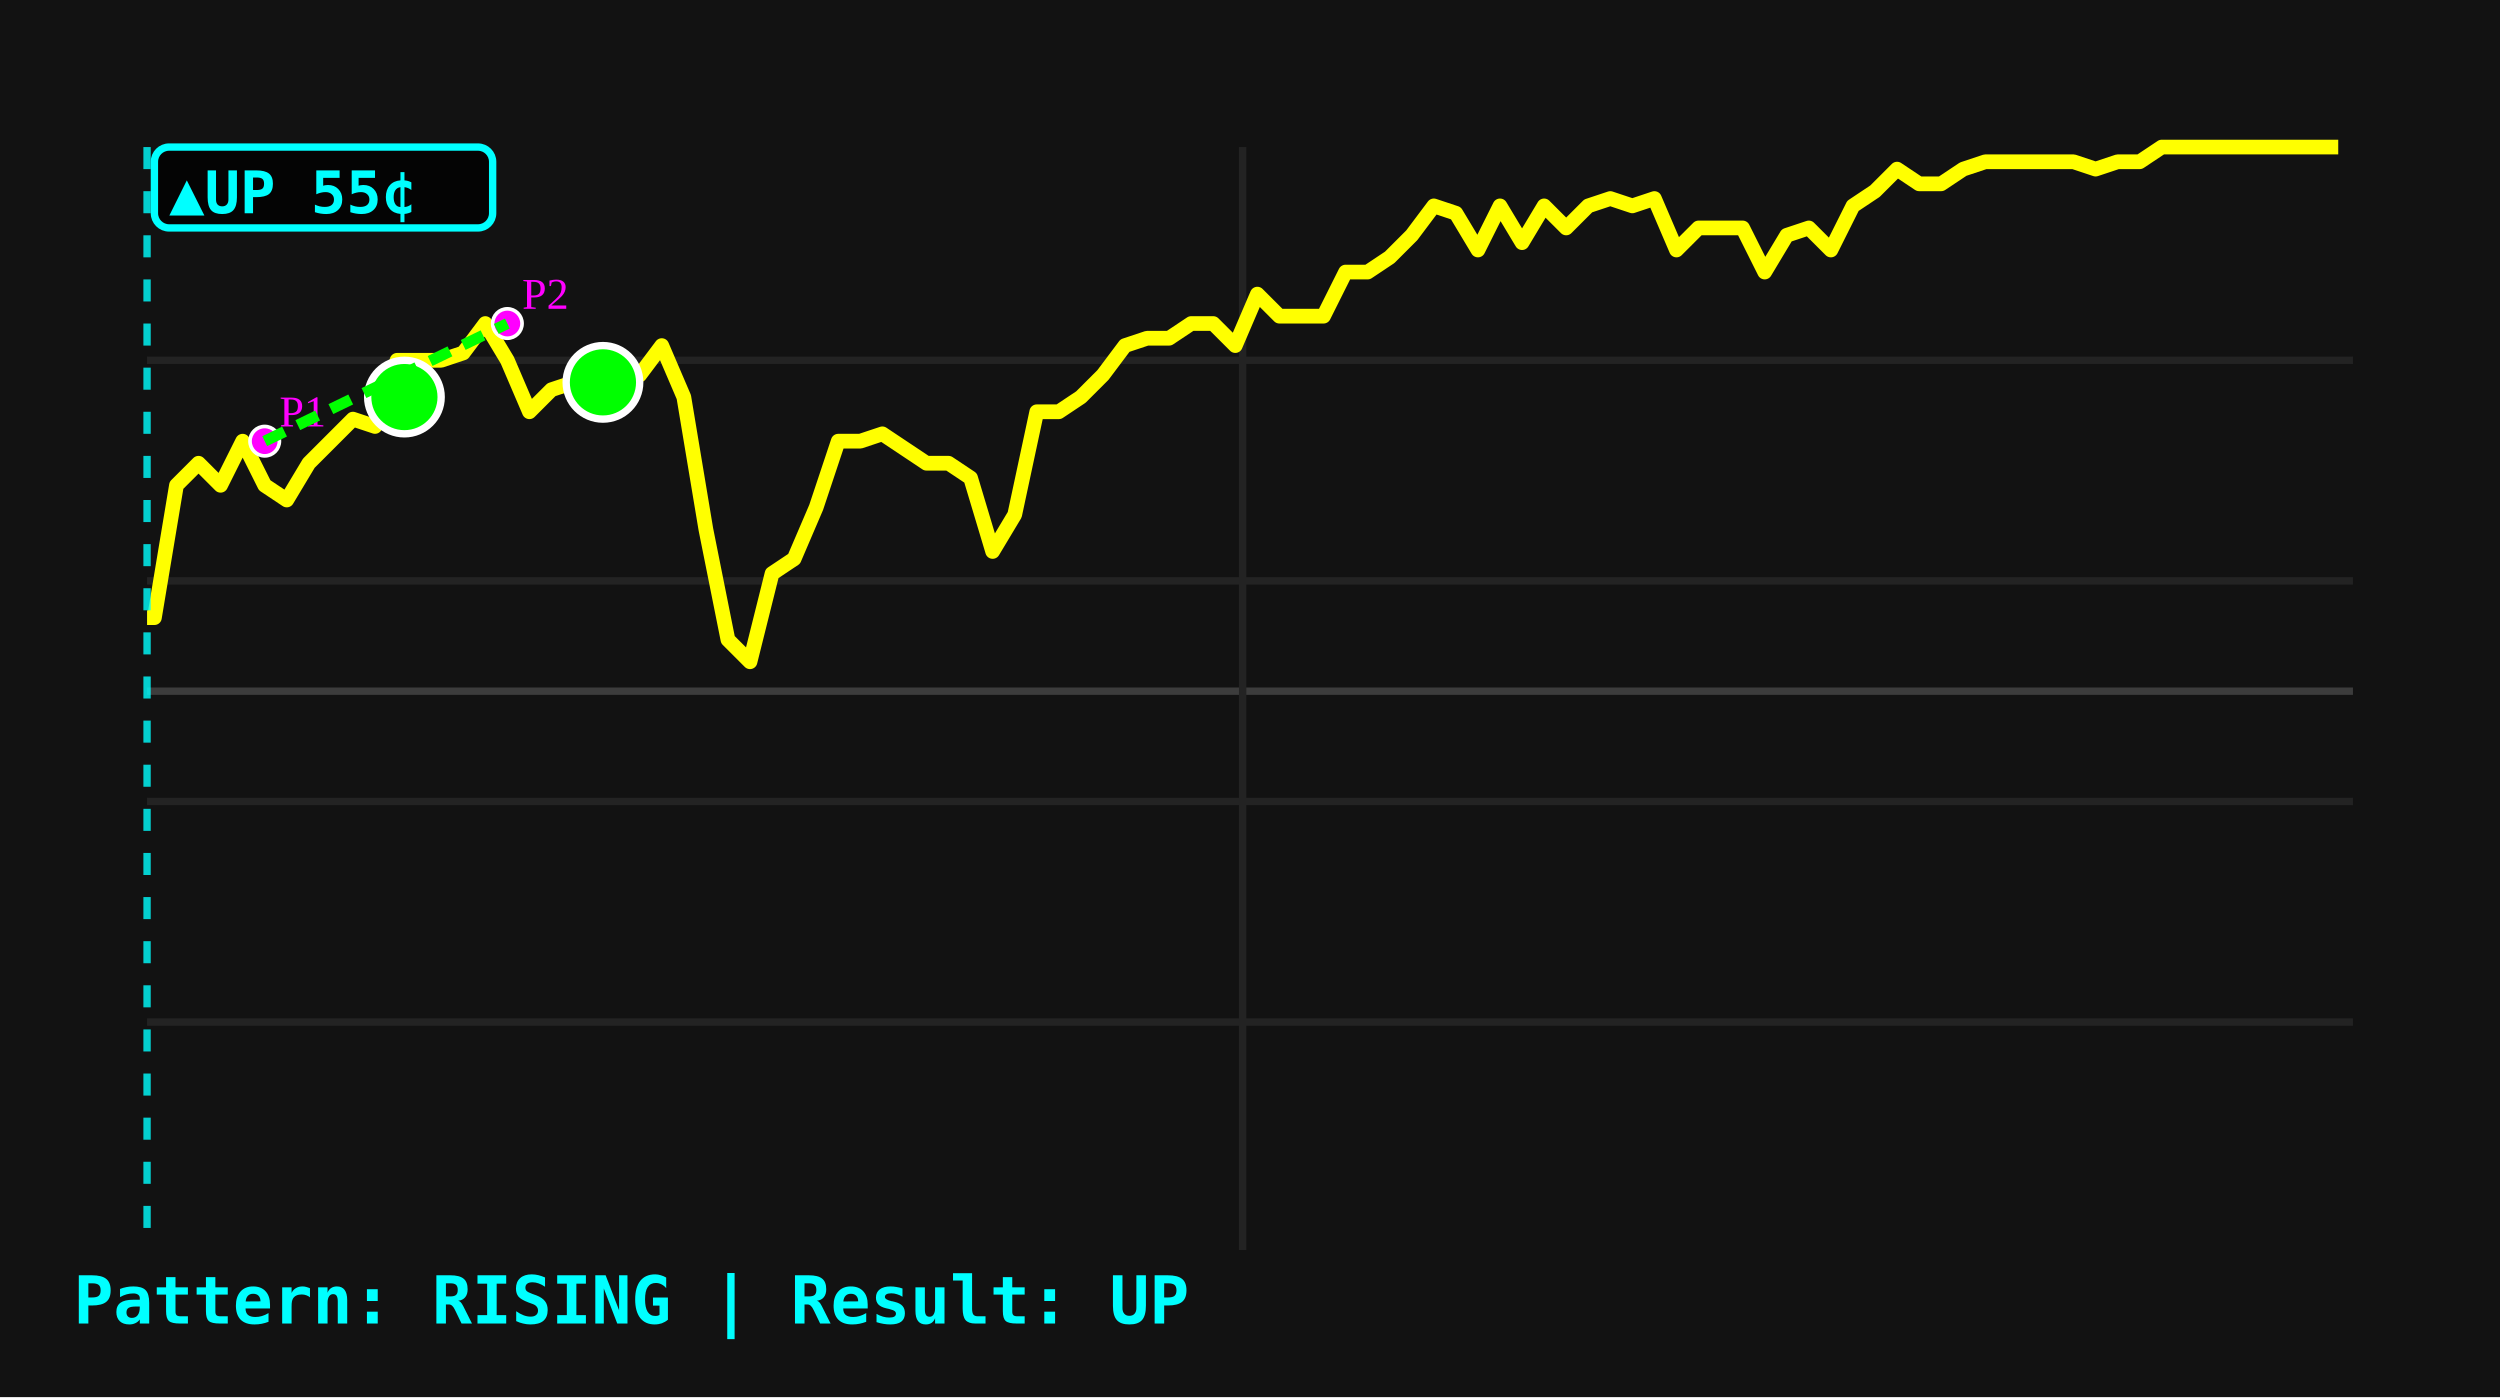
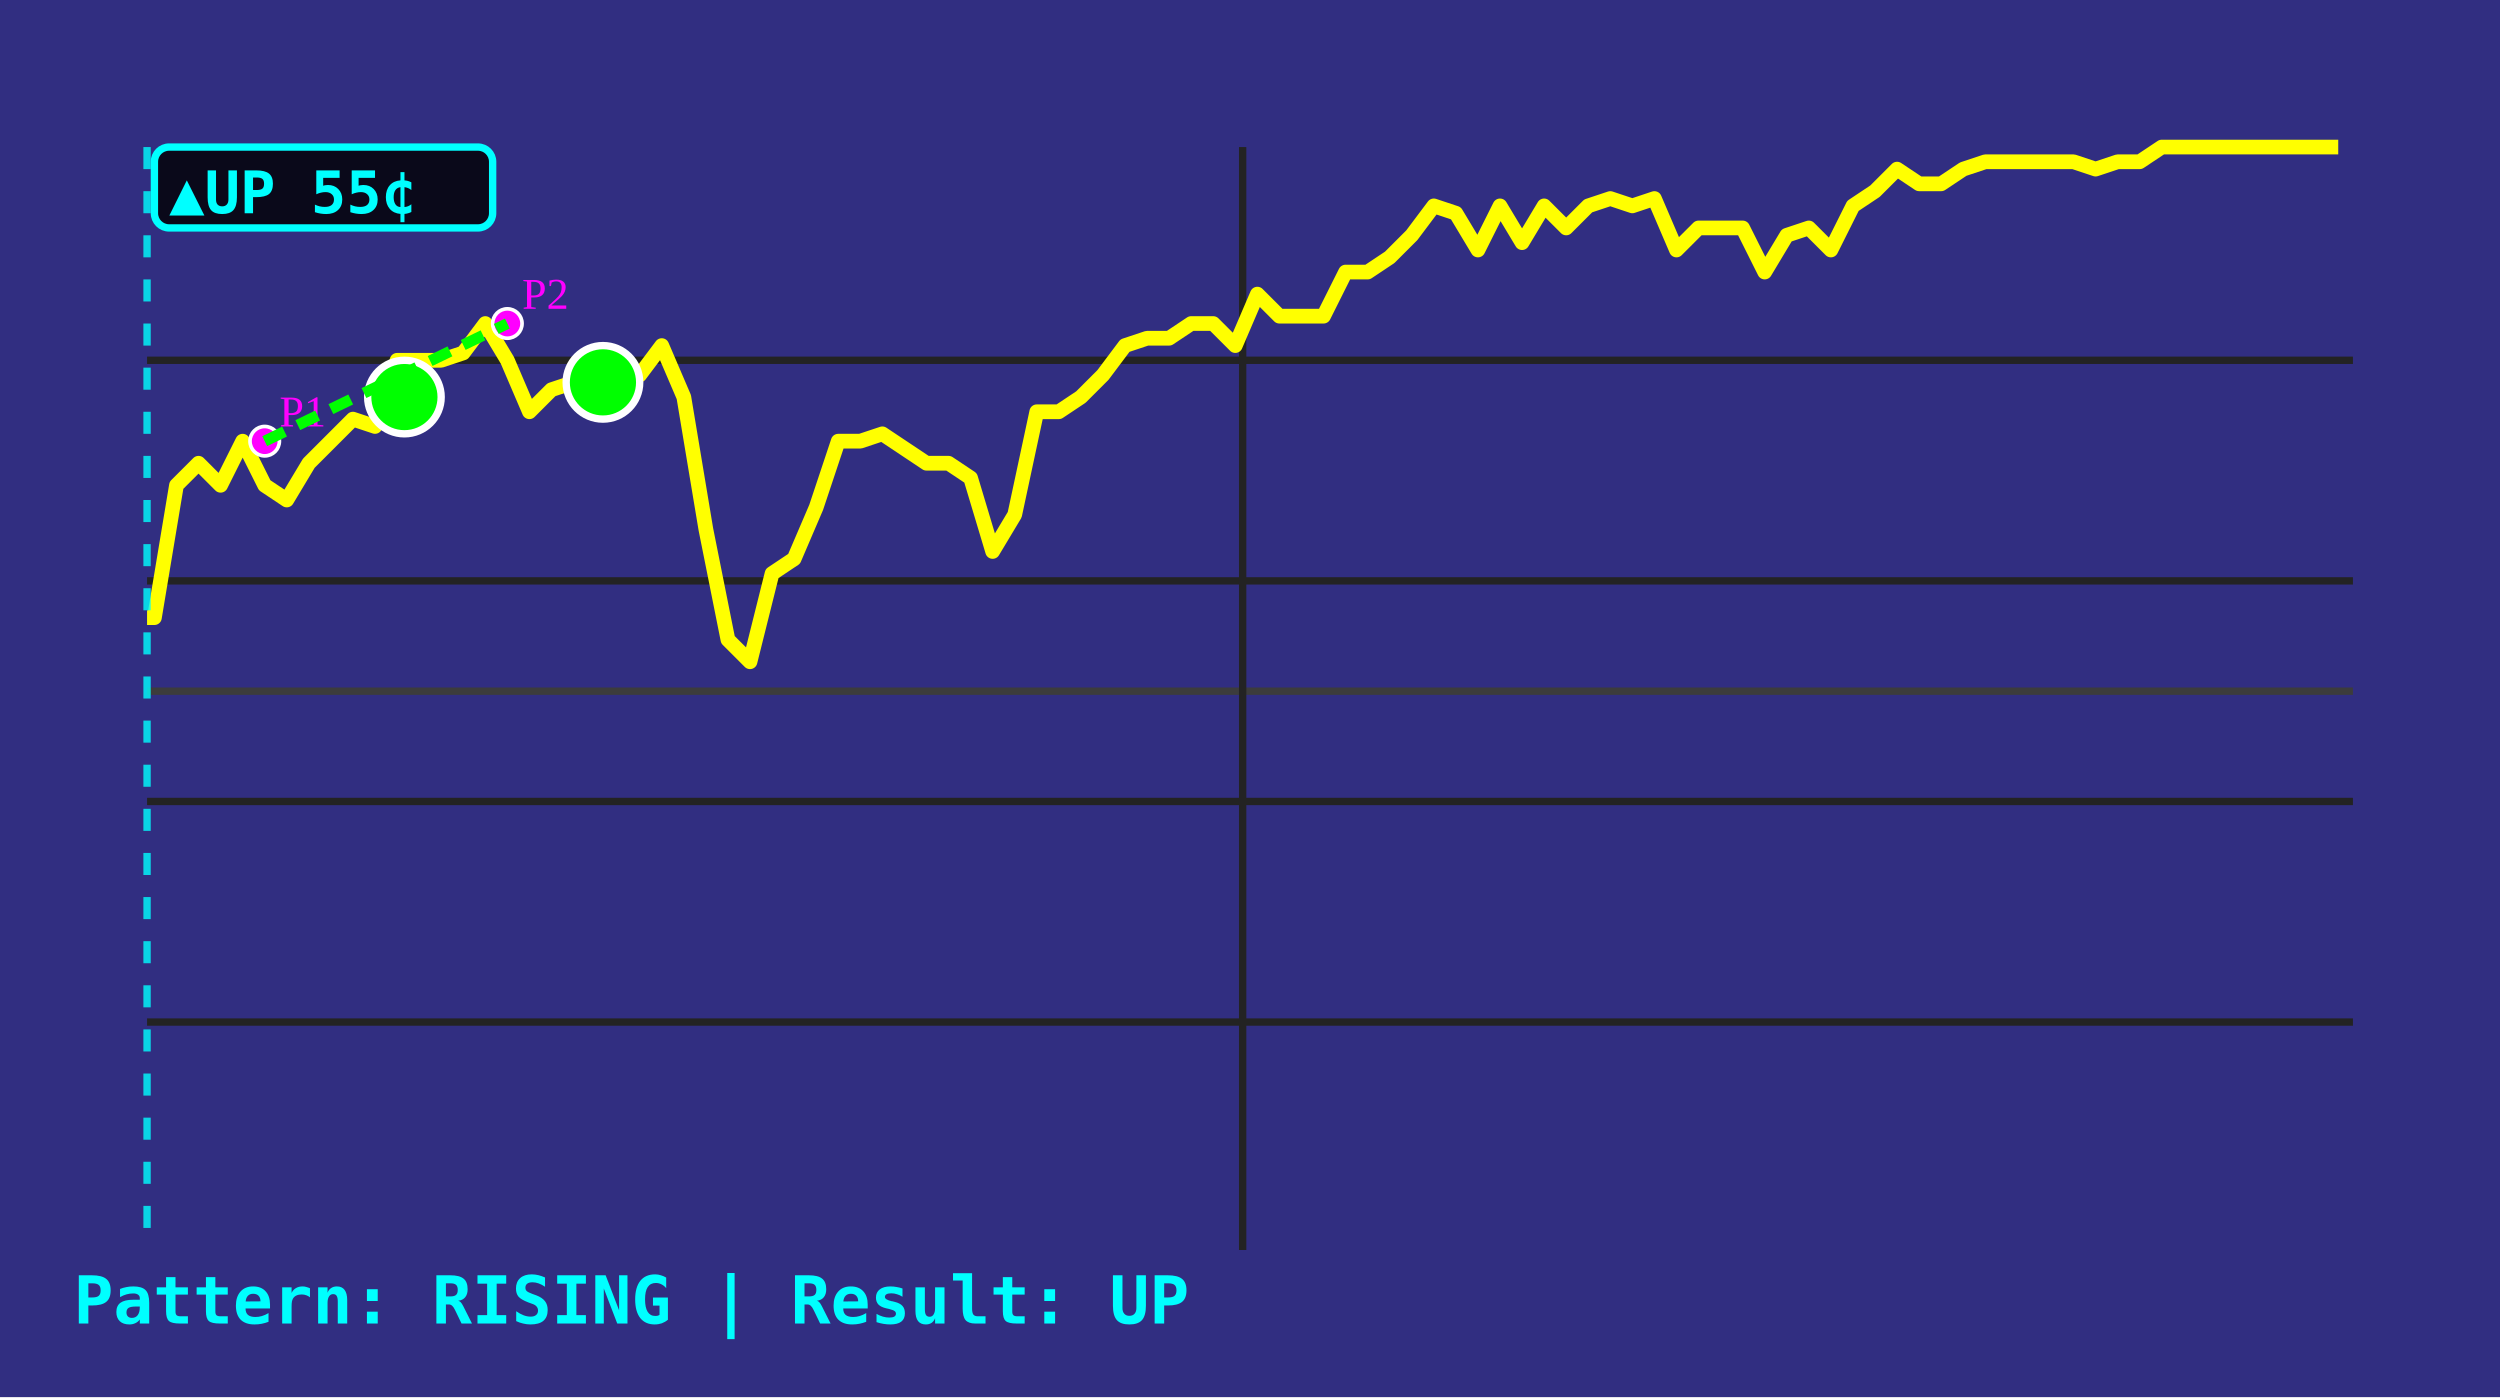
<svg xmlns="http://www.w3.org/2000/svg" width="340" height="190" style="overflow:visible">
  <style>.trade-dot:hover .dot-tip { opacity: 1 !important; } .trade-dot { cursor: crosshair; }</style>
-   <rect width="340" height="190" fill="#121212" />
+   <rect width="340" height="190" fill="#312e81" />
  <line x1="20" y1="139" x2="320" y2="139" stroke="#232323" stroke-width="1" />
  <line x1="20" y1="109" x2="320" y2="109" stroke="#232323" stroke-width="1" />
  <line x1="20" y1="94" x2="320" y2="94" stroke="#3C3C3C" stroke-width="1" />
  <line x1="20" y1="79" x2="320" y2="79" stroke="#232323" stroke-width="1" />
  <line x1="20" y1="49" x2="320" y2="49" stroke="#232323" stroke-width="1" />
  <line x1="169" y1="20" x2="169" y2="170" stroke="#232323" stroke-width="1" />
  <polyline points="20,84 21,84 24,66 27,63 30,66 33,60 36,66 39,68 42,63 45,60 48,57 51,58 54,49 57,49 60,49 63,48 66,44 69,49 72,56 75,53 78,52 81,51 84,51 87,51 90,47 93,54 96,72 99,87 102,90 105,78 108,76 111,69 114,60 117,60 120,59 123,61 126,63 129,63 132,65 135,75 138,70 141,56 144,56 147,54 150,51 153,47 156,46 159,46 162,44 165,44 168,47 171,40 174,43 177,43 180,43 183,37 186,37 189,35 192,32 195,28 198,29 201,34 204,28 207,33 210,28 213,31 216,28 219,27 222,28 225,27 228,34 231,31 234,31 237,31 240,37 243,32 246,31 249,34 252,28 255,26 258,23 261,25 264,25 267,23 270,22 273,22 276,22 279,22 282,22 285,23 288,22 291,22 294,20 297,20 300,20 303,20 306,20 309,20 312,20 315,20 318,20" fill="none" stroke="#FFFF00" stroke-width="2" stroke-linejoin="round" />
  <line x1="20" y1="20" x2="20" y2="170" stroke="#00FFFF" stroke-width="1" stroke-dasharray="3,3" opacity="0.8">
  </line>
  <rect x="21" y="20" width="46" height="11" rx="2" fill="#000000" fill-opacity="0.8" stroke="#00FFFF" stroke-width="1" />
  <text x="23" y="29" font-size="8" fill="#00FFFF" font-family="monospace" font-weight="bold">▲UP 55¢</text>
  <g class="trade-dot">
    <circle cx="55" cy="54" r="5" fill="#00FF00" stroke="#FFFFFF" stroke-width="1">
    </circle>
    <g class="dot-tip" id="tip_0" opacity="0" style="pointer-events:none">
      <rect x="59" y="26" width="98" height="14" rx="3" fill="#000000" fill-opacity="0.85" stroke="#00FF00" stroke-width="1" />
      <text x="63" y="36" font-size="9" fill="#00FF00" font-family="monospace">Nitro: UP @ 77¢</text>
    </g>
  </g>
  <g class="trade-dot">
    <circle cx="82" cy="52" r="5" fill="#00FF00" stroke="#FFFFFF" stroke-width="1">
    </circle>
    <g class="dot-tip" id="tip_1" opacity="0" style="pointer-events:none">
      <rect x="86" y="24" width="110" height="14" rx="3" fill="#000000" fill-opacity="0.85" stroke="#00FF00" stroke-width="1" />
      <text x="90" y="34" font-size="9" fill="#00FF00" font-family="monospace">VolSnap: UP @ 78¢</text>
    </g>
  </g>
  <circle cx="36.0" cy="60.0" r="2" fill="#ff00ff" stroke="white" stroke-width="0.5" />
  <text x="38.0" y="58.0" font-size="6" fill="#ff00ff">P1</text>
  <circle cx="69.0" cy="44.0" r="2" fill="#ff00ff" stroke="white" stroke-width="0.5" />
  <text x="71.0" y="42.0" font-size="6" fill="#ff00ff">P2</text>
  <line x1="36.0" y1="60.0" x2="69.0" y2="44.0" stroke="#00ff00" stroke-width="1.5" stroke-dasharray="3,2" />
  <text x="10" y="180" font-family="monospace" font-size="9" fill="cyan" font-weight="bold">Pattern: RISING | Result: UP</text>
</svg>
